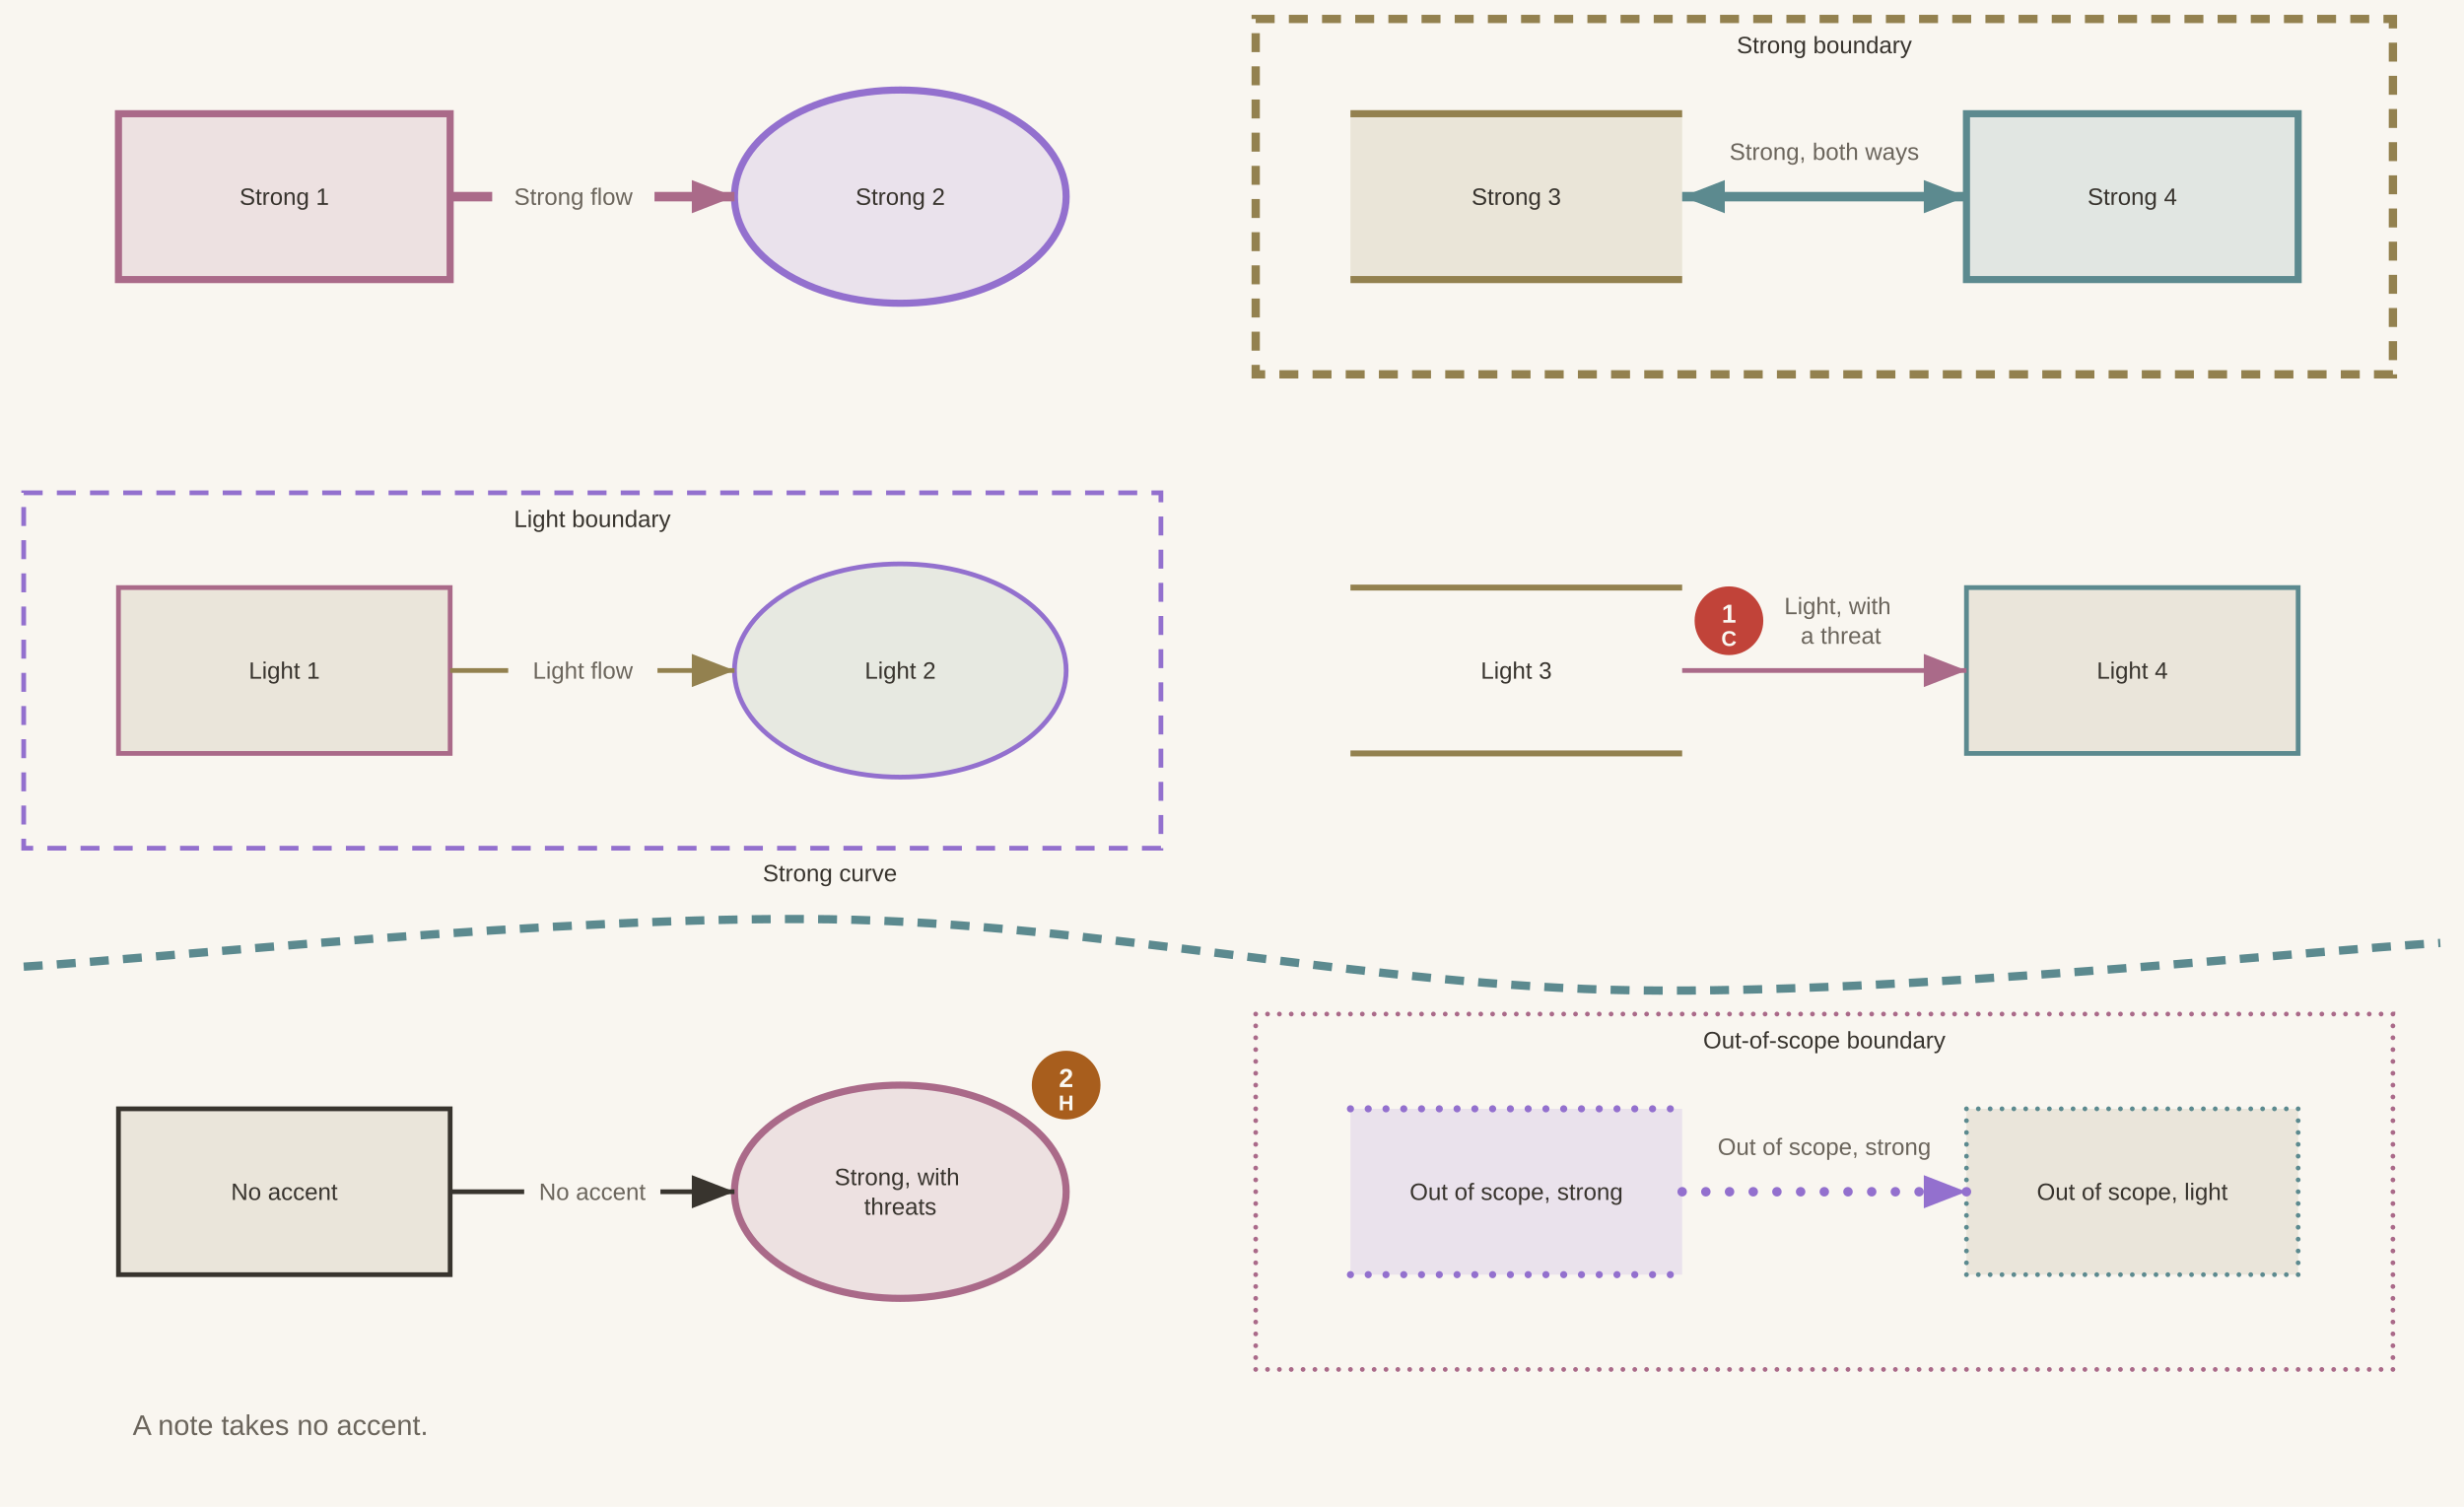
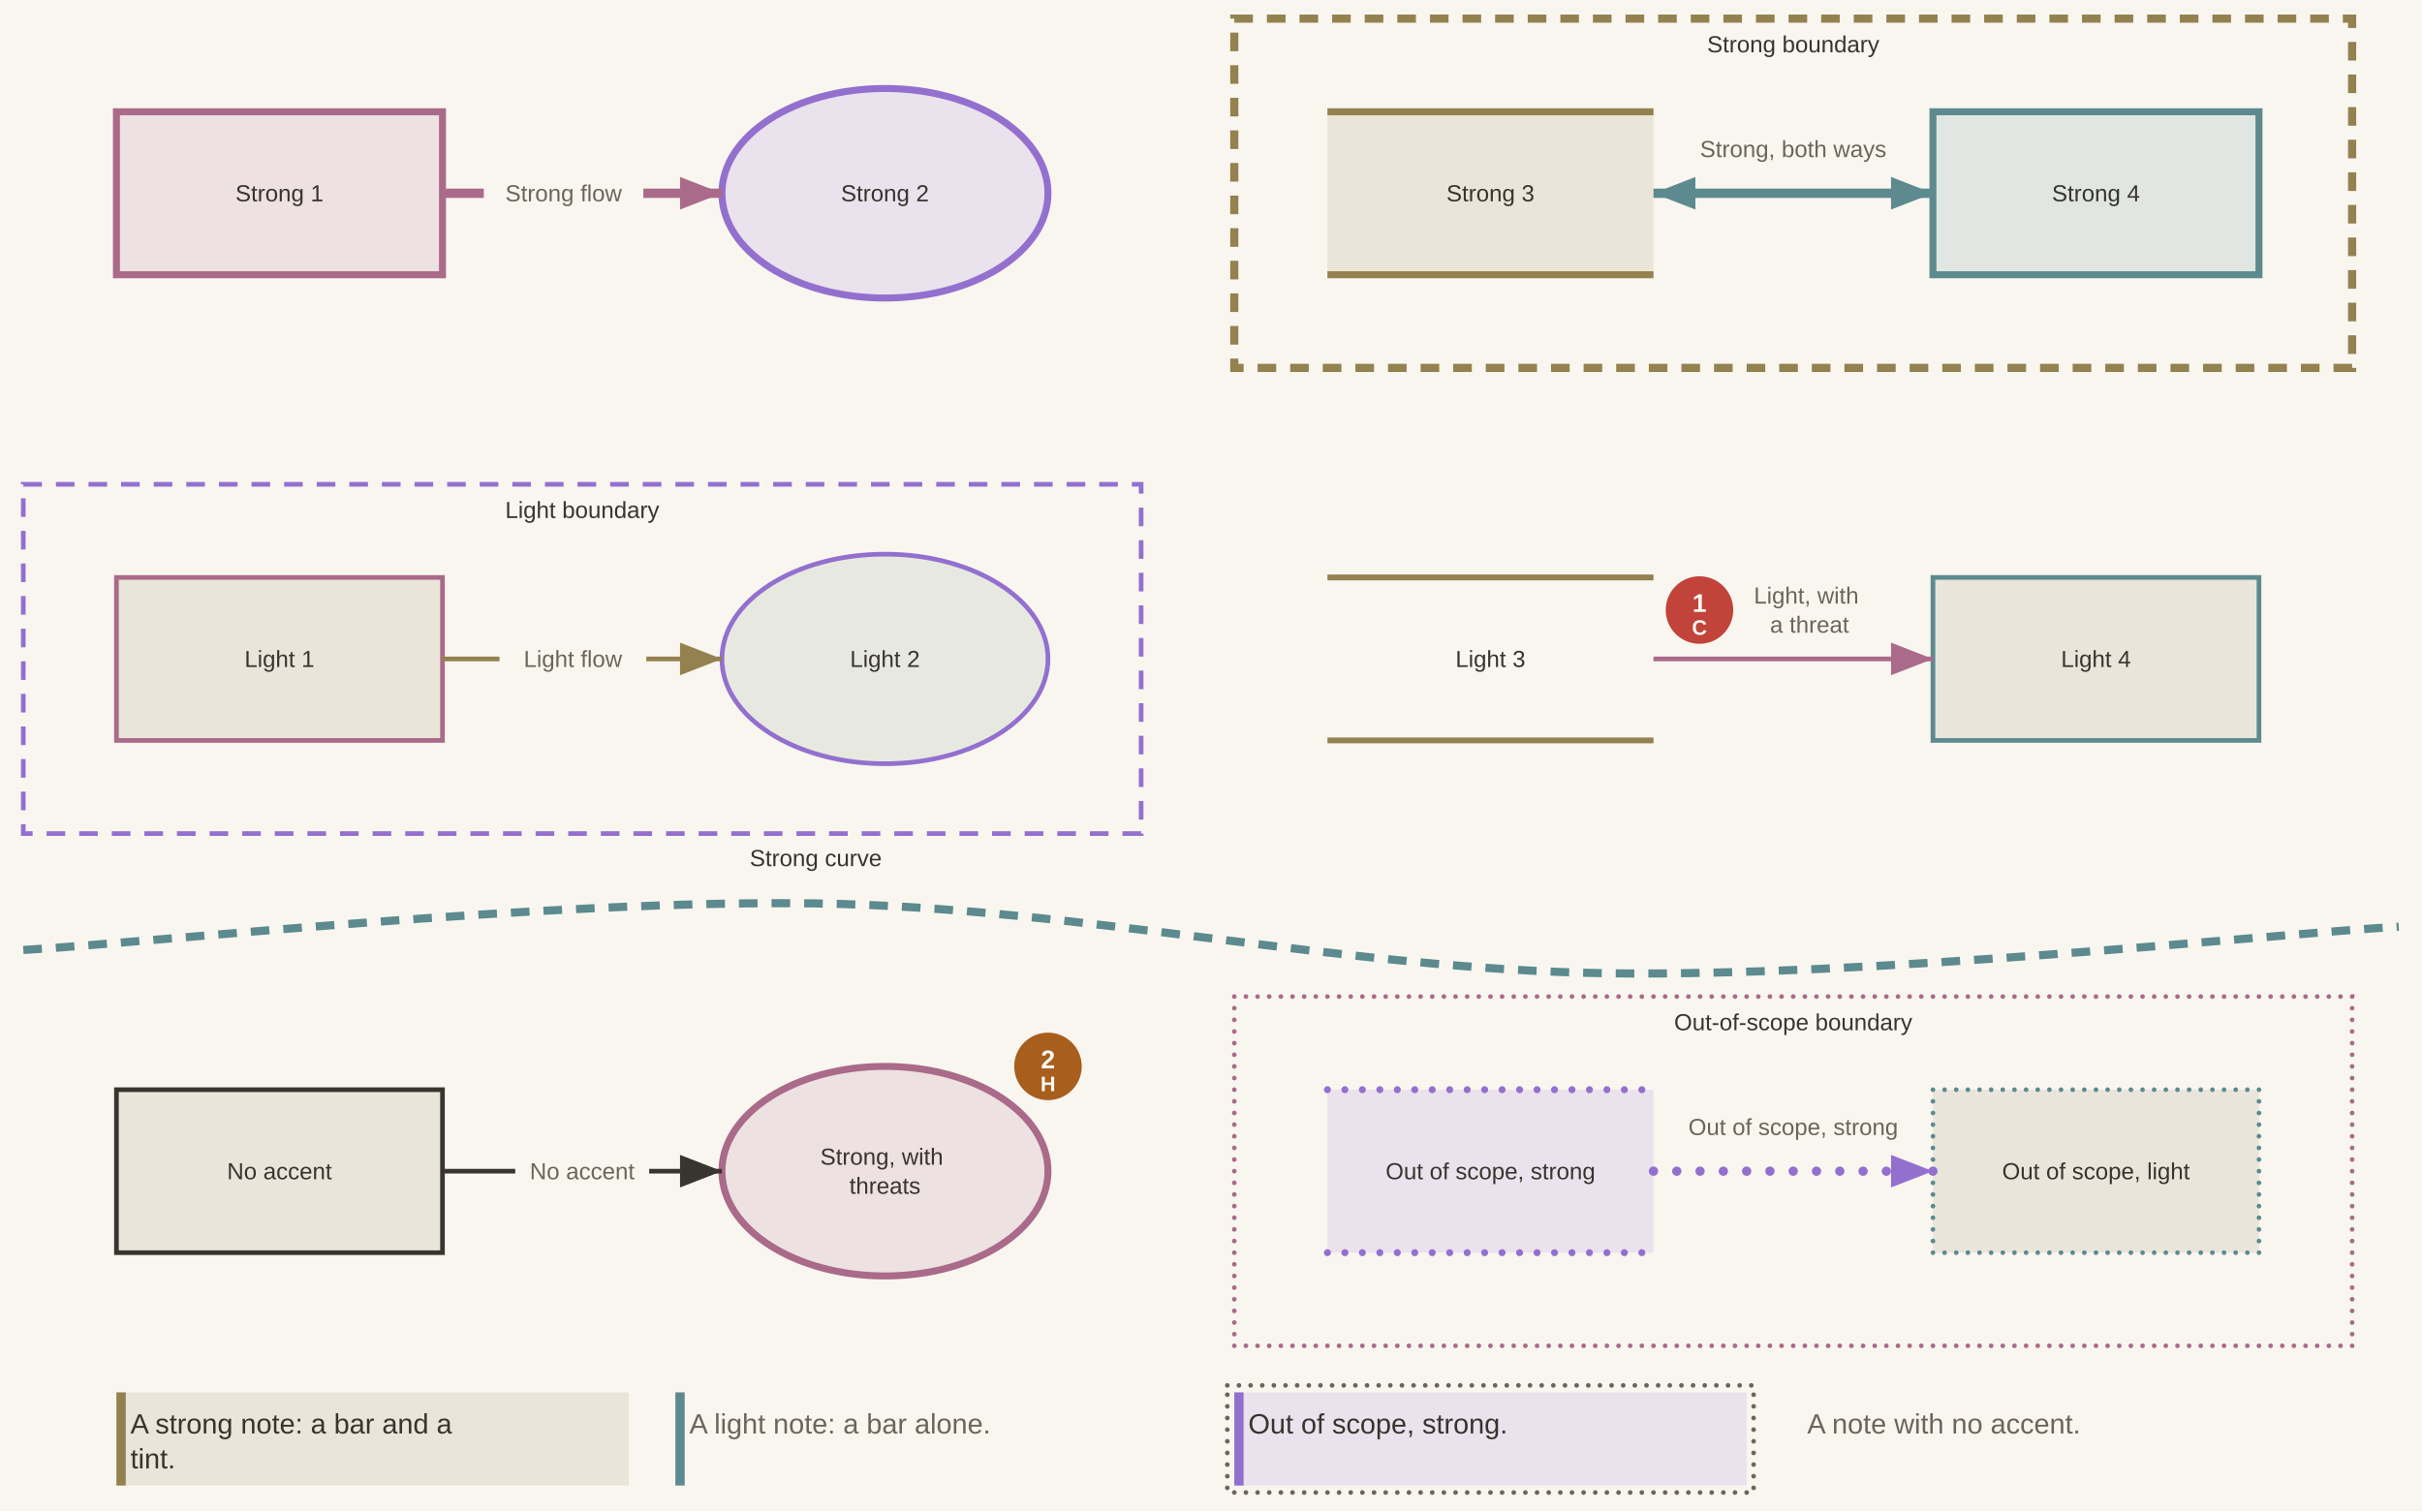
- <svg xmlns="http://www.w3.org/2000/svg" viewBox="10 12 1040 636" width="1040" height="636">
-   <rect x="10" y="12" width="1040" height="636" fill="#F9F6F0" />
+ <svg xmlns="http://www.w3.org/2000/svg" viewBox="10 12 1040 649" width="1040" height="649">
+   <rect x="10" y="12" width="1040" height="649" fill="#F9F6F0" />
  <style>.saer-diagram-element {
  font-family: "Liberation Sans";
}
.saer-diagram-shape {
  fill: #FAF8F2;
  stroke: #38342E;
  stroke-width: 2;
}
.saer-diagram-actor {
  fill: #EAE5DA;
}
.saer-diagram-process {
  fill: #E7E9E1;
}
.saer-diagram-store {
  fill: none;
  stroke-width: 2.5;
}
.saer-diagram-boundary-box,
.saer-diagram-boundary-curve {
  fill: none;
  stroke: #6B655C;
  stroke-width: 2;
  stroke-dasharray: 8 6;
}
.saer-diagram-note-frame {
  fill: none;
}
.saer-diagram-label {
  fill: #38342E;
  font-size: 10px;
  font-weight: 500;
  text-anchor: middle;
  dominant-baseline: central;
}
.saer-diagram-note {
  fill: #6B655C;
  font-size: 12px;
  text-anchor: start;
  dominant-baseline: central;
}
.saer-diagram-flow {
  fill: none;
}
.saer-diagram-flow-arrow {
  fill: #38342E;
  stroke: none;
}
.saer-diagram-flow-label {
  fill: #6B655C;
  font-size: 10px;
  text-anchor: middle;
  dominant-baseline: central;
}
.saer-diagram-flow-backing {
  fill: #F9F6F0;
  stroke: none;
}
.saer-diagram-out-of-scope .saer-diagram-shape {
  stroke: #6B655C;
  stroke-dasharray: 0 5;
  stroke-linecap: round;
}
.saer-diagram-out-of-scope .saer-diagram-flow-arrow {
  fill: #6B655C;
}
.saer-diagram-badge {
  stroke: #FAF8F2;
  stroke-width: 3;
}
.saer-diagram-badge-count {
  fill: #FAF8F2;
  stroke: none;
  font-weight: 600;
  text-anchor: middle;
  dominant-baseline: central;
}
.saer-diagram-badge-primary .saer-diagram-badge-count {
  font-size: 11px;
}
.saer-diagram-badge-secondary .saer-diagram-badge-count {
  font-size: 9px;
}
.saer-diagram-badge-mark {
  fill: #FAF8F2;
  stroke: none;
  font-size: 9px;
  font-weight: 700;
  text-anchor: middle;
  dominant-baseline: central;
}
.saer-diagram-badge-flag {
  stroke-linejoin: round;
}
.saer-diagram-tone-critical {
  fill: #C14339;
}
.saer-diagram-tone-high {
  fill: #A85E1D;
}
.saer-diagram-tone-medium {
  fill: #46788A;
}
.saer-diagram-tone-low {
  fill: #4B6B50;
}
.saer-diagram-tone-neutral {
  fill: #756E63;
}
.saer-diagram-tone-flag {
  fill: #38342E;
}

.saer-diagram-accent-1 .saer-diagram-shape {
  stroke: #AA6A89;
}
- .saer-diagram-accent-1 .saer-diagram-flow-arrow {
+ .saer-diagram-accent-1 .saer-diagram-flow-arrow,
+ .saer-diagram-accent-1 .saer-diagram-note-bar {
  fill: #AA6A89;
}
.saer-diagram-accent-1 .saer-diagram-tinted {
  fill: #EDE1E1;
}
.saer-diagram-accent-2 .saer-diagram-shape {
  stroke: #9370CE;
}
- .saer-diagram-accent-2 .saer-diagram-flow-arrow {
+ .saer-diagram-accent-2 .saer-diagram-flow-arrow,
+ .saer-diagram-accent-2 .saer-diagram-note-bar {
  fill: #9370CE;
}
.saer-diagram-accent-2 .saer-diagram-tinted {
  fill: #EAE2EC;
}
.saer-diagram-accent-3 .saer-diagram-shape {
  stroke: #93814F;
}
- .saer-diagram-accent-3 .saer-diagram-flow-arrow {
+ .saer-diagram-accent-3 .saer-diagram-flow-arrow,
+ .saer-diagram-accent-3 .saer-diagram-note-bar {
  fill: #93814F;
}
.saer-diagram-accent-3 .saer-diagram-tinted {
  fill: #EAE5D8;
}
.saer-diagram-accent-4 .saer-diagram-shape {
  stroke: #5C8A8F;
}
- .saer-diagram-accent-4 .saer-diagram-flow-arrow {
+ .saer-diagram-accent-4 .saer-diagram-flow-arrow,
+ .saer-diagram-accent-4 .saer-diagram-note-bar {
  fill: #5C8A8F;
}
.saer-diagram-accent-4 .saer-diagram-tinted {
  fill: #E1E6E2;
}
- .saer-diagram-store-band {
+ .saer-diagram-store-band,
+ .saer-diagram-note-ground {
  stroke: none;
+ }
+ .saer-diagram-accent-strong .saer-diagram-note {
+   fill: #38342E;
}
.saer-diagram-accent-strong .saer-diagram-shape {
  stroke-width: 3;
}
.saer-diagram-accent-strong .saer-diagram-boundary-box,
.saer-diagram-accent-strong .saer-diagram-boundary-curve {
  stroke-width: 3.5;
}
.saer-diagram-accent-strong .saer-diagram-flow {
  stroke-width: 4;
}
.saer-diagram-out-of-scope.saer-diagram-accent-strong .saer-diagram-shape {
  stroke-dasharray: 0 7.5;
}
.saer-diagram-out-of-scope.saer-diagram-accent-strong .saer-diagram-boundary-box,
.saer-diagram-out-of-scope.saer-diagram-accent-strong .saer-diagram-boundary-curve {
  stroke-dasharray: 0 8.75;
}
.saer-diagram-out-of-scope.saer-diagram-accent-strong .saer-diagram-flow {
  stroke-dasharray: 0 10;
+ }
+ .saer-diagram-out-of-scope .saer-diagram-shape.saer-diagram-note-frame {
+   stroke: #6B655C;
+   stroke-width: 2;
+   stroke-dasharray: 0 5;
}

.saer-diagram-tone-low { fill: #4B6B50; stroke: #4B6B50; stroke-width: 3; }
.saer-diagram-tone-low ~ .saer-diagram-badge-count, .saer-diagram-tone-low ~ .saer-diagram-badge-mark { fill: #FAF8F2; }
.saer-diagram-tone-medium { fill: #46788A; stroke: #46788A; stroke-width: 3; }
.saer-diagram-tone-medium ~ .saer-diagram-badge-count, .saer-diagram-tone-medium ~ .saer-diagram-badge-mark { fill: #FAF8F2; }
.saer-diagram-tone-high { fill: #A85E1D; stroke: #A85E1D; stroke-width: 3; }
.saer-diagram-tone-high ~ .saer-diagram-badge-count, .saer-diagram-tone-high ~ .saer-diagram-badge-mark { fill: #FAF8F2; }
.saer-diagram-tone-critical { fill: #C14339; stroke: #C14339; stroke-width: 3; }
.saer-diagram-tone-critical ~ .saer-diagram-badge-count, .saer-diagram-tone-critical ~ .saer-diagram-badge-mark { fill: #FAF8F2; }
.saer-diagram-tone-neutral { fill: #756E63; stroke: #756E63; stroke-width: 3; }
.saer-diagram-tone-neutral ~ .saer-diagram-badge-count, .saer-diagram-tone-neutral ~ .saer-diagram-badge-mark { fill: #FAF8F2; }
.saer-diagram-tone-flag { fill: #38342E; stroke: #38342E; stroke-width: 3; }
.saer-diagram-tone-flag ~ .saer-diagram-badge-count, .saer-diagram-tone-flag ~ .saer-diagram-badge-mark { fill: #FAF8F2; }</style>
  <g transform="translate(540, 20)">
    <g class="saer-diagram-element saer-diagram-accent-3 saer-diagram-accent-strong">
      <rect class="saer-diagram-shape saer-diagram-boundary-box" width="480" height="150" />
      <text class="saer-diagram-label" x="240" y="11">
        <tspan x="240" dy="0">Strong boundary</tspan>
      </text>
    </g>
  </g>
  <g transform="translate(20, 220)">
    <g class="saer-diagram-element saer-diagram-accent-2">
      <rect class="saer-diagram-shape saer-diagram-boundary-box" width="480" height="150" />
      <text class="saer-diagram-label" x="240" y="11">
        <tspan x="240" dy="0">Light boundary</tspan>
      </text>
    </g>
  </g>
  <g transform="translate(18, 398)">
    <g class="saer-diagram-element saer-diagram-accent-4 saer-diagram-accent-strong">
      <path class="saer-diagram-shape saer-diagram-boundary-curve" d="M 2 22 C 58.667 18.667 228.667 0.333 342 2 C 455.333 3.667 568.667 30.333 682 32 C 795.333 33.667 965.333 15.333 1022 12" />
      <text class="saer-diagram-label" x="342.287" y="-17.483">
        <tspan x="342.287" dy="0">Strong curve</tspan>
      </text>
    </g>
  </g>
  <g transform="translate(540, 440)">
    <g class="saer-diagram-element saer-diagram-out-of-scope saer-diagram-accent-1">
      <rect class="saer-diagram-shape saer-diagram-boundary-box" width="480" height="150" />
      <text class="saer-diagram-label" x="240" y="11">
        <tspan x="240" dy="0">Out-of-scope boundary</tspan>
      </text>
    </g>
  </g>
  <g transform="translate(60, 60)">
    <g class="saer-diagram-element saer-diagram-accent-1 saer-diagram-accent-strong">
      <rect class="saer-diagram-shape saer-diagram-actor saer-diagram-tinted" width="140" height="70" />
      <text class="saer-diagram-label" x="70" y="35">
        <tspan x="70" dy="0">Strong 1</tspan>
      </text>
    </g>
  </g>
  <g transform="translate(320, 50)">
    <g class="saer-diagram-element saer-diagram-accent-2 saer-diagram-accent-strong">
      <ellipse class="saer-diagram-shape saer-diagram-process saer-diagram-tinted" cx="70" cy="45" rx="70" ry="45" />
      <text class="saer-diagram-label" x="70" y="45">
        <tspan x="70" dy="0">Strong 2</tspan>
      </text>
    </g>
  </g>
  <g transform="translate(580, 60)">
    <g class="saer-diagram-element saer-diagram-accent-3 saer-diagram-accent-strong">
      <rect class="saer-diagram-store-band saer-diagram-tinted" width="140" height="70" />
      <line class="saer-diagram-shape saer-diagram-store" x1="0" y1="0" x2="140" y2="0" />
      <line class="saer-diagram-shape saer-diagram-store" x1="0" y1="70" x2="140" y2="70" />
      <text class="saer-diagram-label" x="70" y="35">
        <tspan x="70" dy="0">Strong 3</tspan>
      </text>
    </g>
  </g>
  <g transform="translate(840, 60)">
    <g class="saer-diagram-element saer-diagram-accent-4 saer-diagram-accent-strong">
      <rect class="saer-diagram-shape saer-diagram-actor saer-diagram-tinted" width="140" height="70" />
      <text class="saer-diagram-label" x="70" y="35">
        <tspan x="70" dy="0">Strong 4</tspan>
      </text>
    </g>
  </g>
  <g transform="translate(60, 260)">
    <g class="saer-diagram-element saer-diagram-accent-1">
      <rect class="saer-diagram-shape saer-diagram-actor" width="140" height="70" />
      <text class="saer-diagram-label" x="70" y="35">
        <tspan x="70" dy="0">Light 1</tspan>
      </text>
    </g>
  </g>
  <g transform="translate(320, 250)">
    <g class="saer-diagram-element saer-diagram-accent-2">
      <ellipse class="saer-diagram-shape saer-diagram-process" cx="70" cy="45" rx="70" ry="45" />
      <text class="saer-diagram-label" x="70" y="45">
        <tspan x="70" dy="0">Light 2</tspan>
      </text>
    </g>
  </g>
  <g transform="translate(580, 260)">
    <g class="saer-diagram-element saer-diagram-accent-3">
      <line class="saer-diagram-shape saer-diagram-store" x1="0" y1="0" x2="140" y2="0" />
      <line class="saer-diagram-shape saer-diagram-store" x1="0" y1="70" x2="140" y2="70" />
      <text class="saer-diagram-label" x="70" y="35">
        <tspan x="70" dy="0">Light 3</tspan>
      </text>
    </g>
  </g>
  <g transform="translate(840, 260)">
    <g class="saer-diagram-element saer-diagram-accent-4">
      <rect class="saer-diagram-shape saer-diagram-actor" width="140" height="70" />
      <text class="saer-diagram-label" x="70" y="35">
        <tspan x="70" dy="0">Light 4</tspan>
      </text>
    </g>
  </g>
  <g transform="translate(60, 480)">
    <g class="saer-diagram-element">
      <rect class="saer-diagram-shape saer-diagram-actor" width="140" height="70" />
      <text class="saer-diagram-label" x="70" y="35">
        <tspan x="70" dy="0">No accent</tspan>
      </text>
    </g>
  </g>
  <g transform="translate(320, 470)">
    <g class="saer-diagram-element saer-diagram-accent-1 saer-diagram-accent-strong">
      <ellipse class="saer-diagram-shape saer-diagram-process saer-diagram-tinted" cx="70" cy="45" rx="70" ry="45" />
      <text class="saer-diagram-label" x="70" y="38.75">
        <tspan x="70" dy="0">Strong, with</tspan>
        <tspan x="70" dy="12.5">threats</tspan>
      </text>
      <g class="saer-diagram-badge" transform="translate(140, 0)">
        <g class="saer-diagram-badge-primary">
          <circle class="saer-diagram-tone-high" r="13" />
          <text class="saer-diagram-badge-count" y="-3">2</text>
          <text class="saer-diagram-badge-mark" y="7.5">H</text>
        </g>
      </g>
    </g>
  </g>
  <g transform="translate(580, 480)">
    <g class="saer-diagram-element saer-diagram-out-of-scope saer-diagram-accent-2 saer-diagram-accent-strong">
      <rect class="saer-diagram-store-band saer-diagram-tinted" width="140" height="70" />
      <line class="saer-diagram-shape saer-diagram-store" x1="0" y1="0" x2="140" y2="0" />
      <line class="saer-diagram-shape saer-diagram-store" x1="0" y1="70" x2="140" y2="70" />
      <text class="saer-diagram-label" x="70" y="35">
        <tspan x="70" dy="0">Out of scope, strong</tspan>
      </text>
    </g>
  </g>
  <g transform="translate(840, 480)">
    <g class="saer-diagram-element saer-diagram-out-of-scope saer-diagram-accent-4">
      <rect class="saer-diagram-shape saer-diagram-actor" width="140" height="70" />
      <text class="saer-diagram-label" x="70" y="35">
        <tspan x="70" dy="0">Out of scope, light</tspan>
      </text>
    </g>
  </g>
-   <g transform="translate(60, 600)">
+   <g transform="translate(60, 610)">
+     <g class="saer-diagram-element saer-diagram-accent-3 saer-diagram-accent-strong">
+       <rect class="saer-diagram-note-ground saer-diagram-tinted" width="220" height="40" />
+       <rect class="saer-diagram-note-bar" width="4" height="40" />
+       <text class="saer-diagram-note" x="6" y="13.5">
+         <tspan x="6" dy="0">A strong note: a bar and a</tspan>
+         <tspan x="6" dy="15">tint.</tspan>
+       </text>
+     </g>
+   </g>
+   <g transform="translate(300, 610)">
+     <g class="saer-diagram-element saer-diagram-accent-4">
+       <rect class="saer-diagram-note-bar" width="4" height="40" />
+       <text class="saer-diagram-note" x="6" y="13.5">
+         <tspan x="6" dy="0">A light note: a bar alone.</tspan>
+       </text>
+     </g>
+   </g>
+   <g transform="translate(540, 610)">
+     <g class="saer-diagram-element saer-diagram-out-of-scope saer-diagram-accent-2 saer-diagram-accent-strong">
+       <rect class="saer-diagram-shape saer-diagram-note-frame" x="-3" y="-3" width="226" height="46" />
+       <rect class="saer-diagram-note-ground saer-diagram-tinted" width="220" height="40" />
+       <rect class="saer-diagram-note-bar" width="4" height="40" />
+       <text class="saer-diagram-note" x="6" y="13.5">
+         <tspan x="6" dy="0">Out of scope, strong.</tspan>
+       </text>
+     </g>
+   </g>
+   <g transform="translate(780, 610)">
    <g class="saer-diagram-element">
      <text class="saer-diagram-note" x="6" y="13.5">
-         <tspan x="6" dy="0">A note takes no accent.</tspan>
+         <tspan x="6" dy="0">A note with no accent.</tspan>
      </text>
    </g>
  </g>
  <g class="saer-diagram-element saer-diagram-accent-1 saer-diagram-accent-strong">
    <path class="saer-diagram-shape saer-diagram-flow" d="M 200 95 L 320 95" />
    <path class="saer-diagram-flow-arrow" d="M 320 95 L 302 102 L 302 88 Z" />
    <rect class="saer-diagram-flow-backing" x="217.75" y="86" width="68.5" height="18" />
    <text class="saer-diagram-flow-label" x="252" y="95">
      <tspan x="252" dy="0">Strong flow</tspan>
    </text>
  </g>
  <g class="saer-diagram-element saer-diagram-accent-4 saer-diagram-accent-strong">
    <path class="saer-diagram-shape saer-diagram-flow" d="M 720 95 L 840 95" />
    <path class="saer-diagram-flow-arrow" d="M 840 95 L 822 102 L 822 88 Z" />
    <path class="saer-diagram-flow-arrow" d="M 720 95 L 738 88 L 738 102 Z" />
    <rect class="saer-diagram-flow-backing" x="729.25" y="67" width="101.5" height="18" />
    <text class="saer-diagram-flow-label" x="780" y="76">
      <tspan x="780" dy="0">Strong, both ways</tspan>
    </text>
  </g>
  <g class="saer-diagram-element saer-diagram-accent-3">
    <path class="saer-diagram-shape saer-diagram-flow" d="M 200 295 L 320 295" />
    <path class="saer-diagram-flow-arrow" d="M 320 295 L 302 302 L 302 288 Z" />
    <rect class="saer-diagram-flow-backing" x="224.5" y="286" width="63" height="18" />
    <text class="saer-diagram-flow-label" x="256" y="295">
      <tspan x="256" dy="0">Light flow</tspan>
    </text>
  </g>
  <g class="saer-diagram-element saer-diagram-accent-1">
    <path class="saer-diagram-shape saer-diagram-flow" d="M 720 295 L 840 295" />
    <path class="saer-diagram-flow-arrow" d="M 840 295 L 822 302 L 822 288 Z" />
    <rect class="saer-diagram-flow-backing" x="722.75" y="257" width="98.5" height="34" />
    <g class="saer-diagram-badge" transform="translate(739.75, 274)">
      <g class="saer-diagram-badge-primary">
        <circle class="saer-diagram-tone-critical" r="13" />
        <text class="saer-diagram-badge-count" y="-3">1</text>
        <text class="saer-diagram-badge-mark" y="7.5">C</text>
      </g>
    </g>
    <text class="saer-diagram-flow-label" x="787" y="267.75">
      <tspan x="787" dy="0">Light, with</tspan>
      <tspan x="787" dy="12.5">a threat</tspan>
    </text>
  </g>
  <g class="saer-diagram-element">
    <path class="saer-diagram-shape saer-diagram-flow" d="M 200 515 L 320 515" />
    <path class="saer-diagram-flow-arrow" d="M 320 515 L 302 522 L 302 508 Z" />
    <rect class="saer-diagram-flow-backing" x="231.25" y="506" width="57.5" height="18" />
    <text class="saer-diagram-flow-label" x="260" y="515">
      <tspan x="260" dy="0">No accent</tspan>
    </text>
  </g>
  <g class="saer-diagram-element saer-diagram-out-of-scope saer-diagram-accent-2 saer-diagram-accent-strong">
    <path class="saer-diagram-shape saer-diagram-flow" d="M 720 515 L 840 515" />
    <path class="saer-diagram-flow-arrow" d="M 840 515 L 822 522 L 822 508 Z" />
    <rect class="saer-diagram-flow-backing" x="721" y="487" width="118" height="18" />
    <text class="saer-diagram-flow-label" x="780" y="496">
      <tspan x="780" dy="0">Out of scope, strong</tspan>
    </text>
  </g>
</svg>
